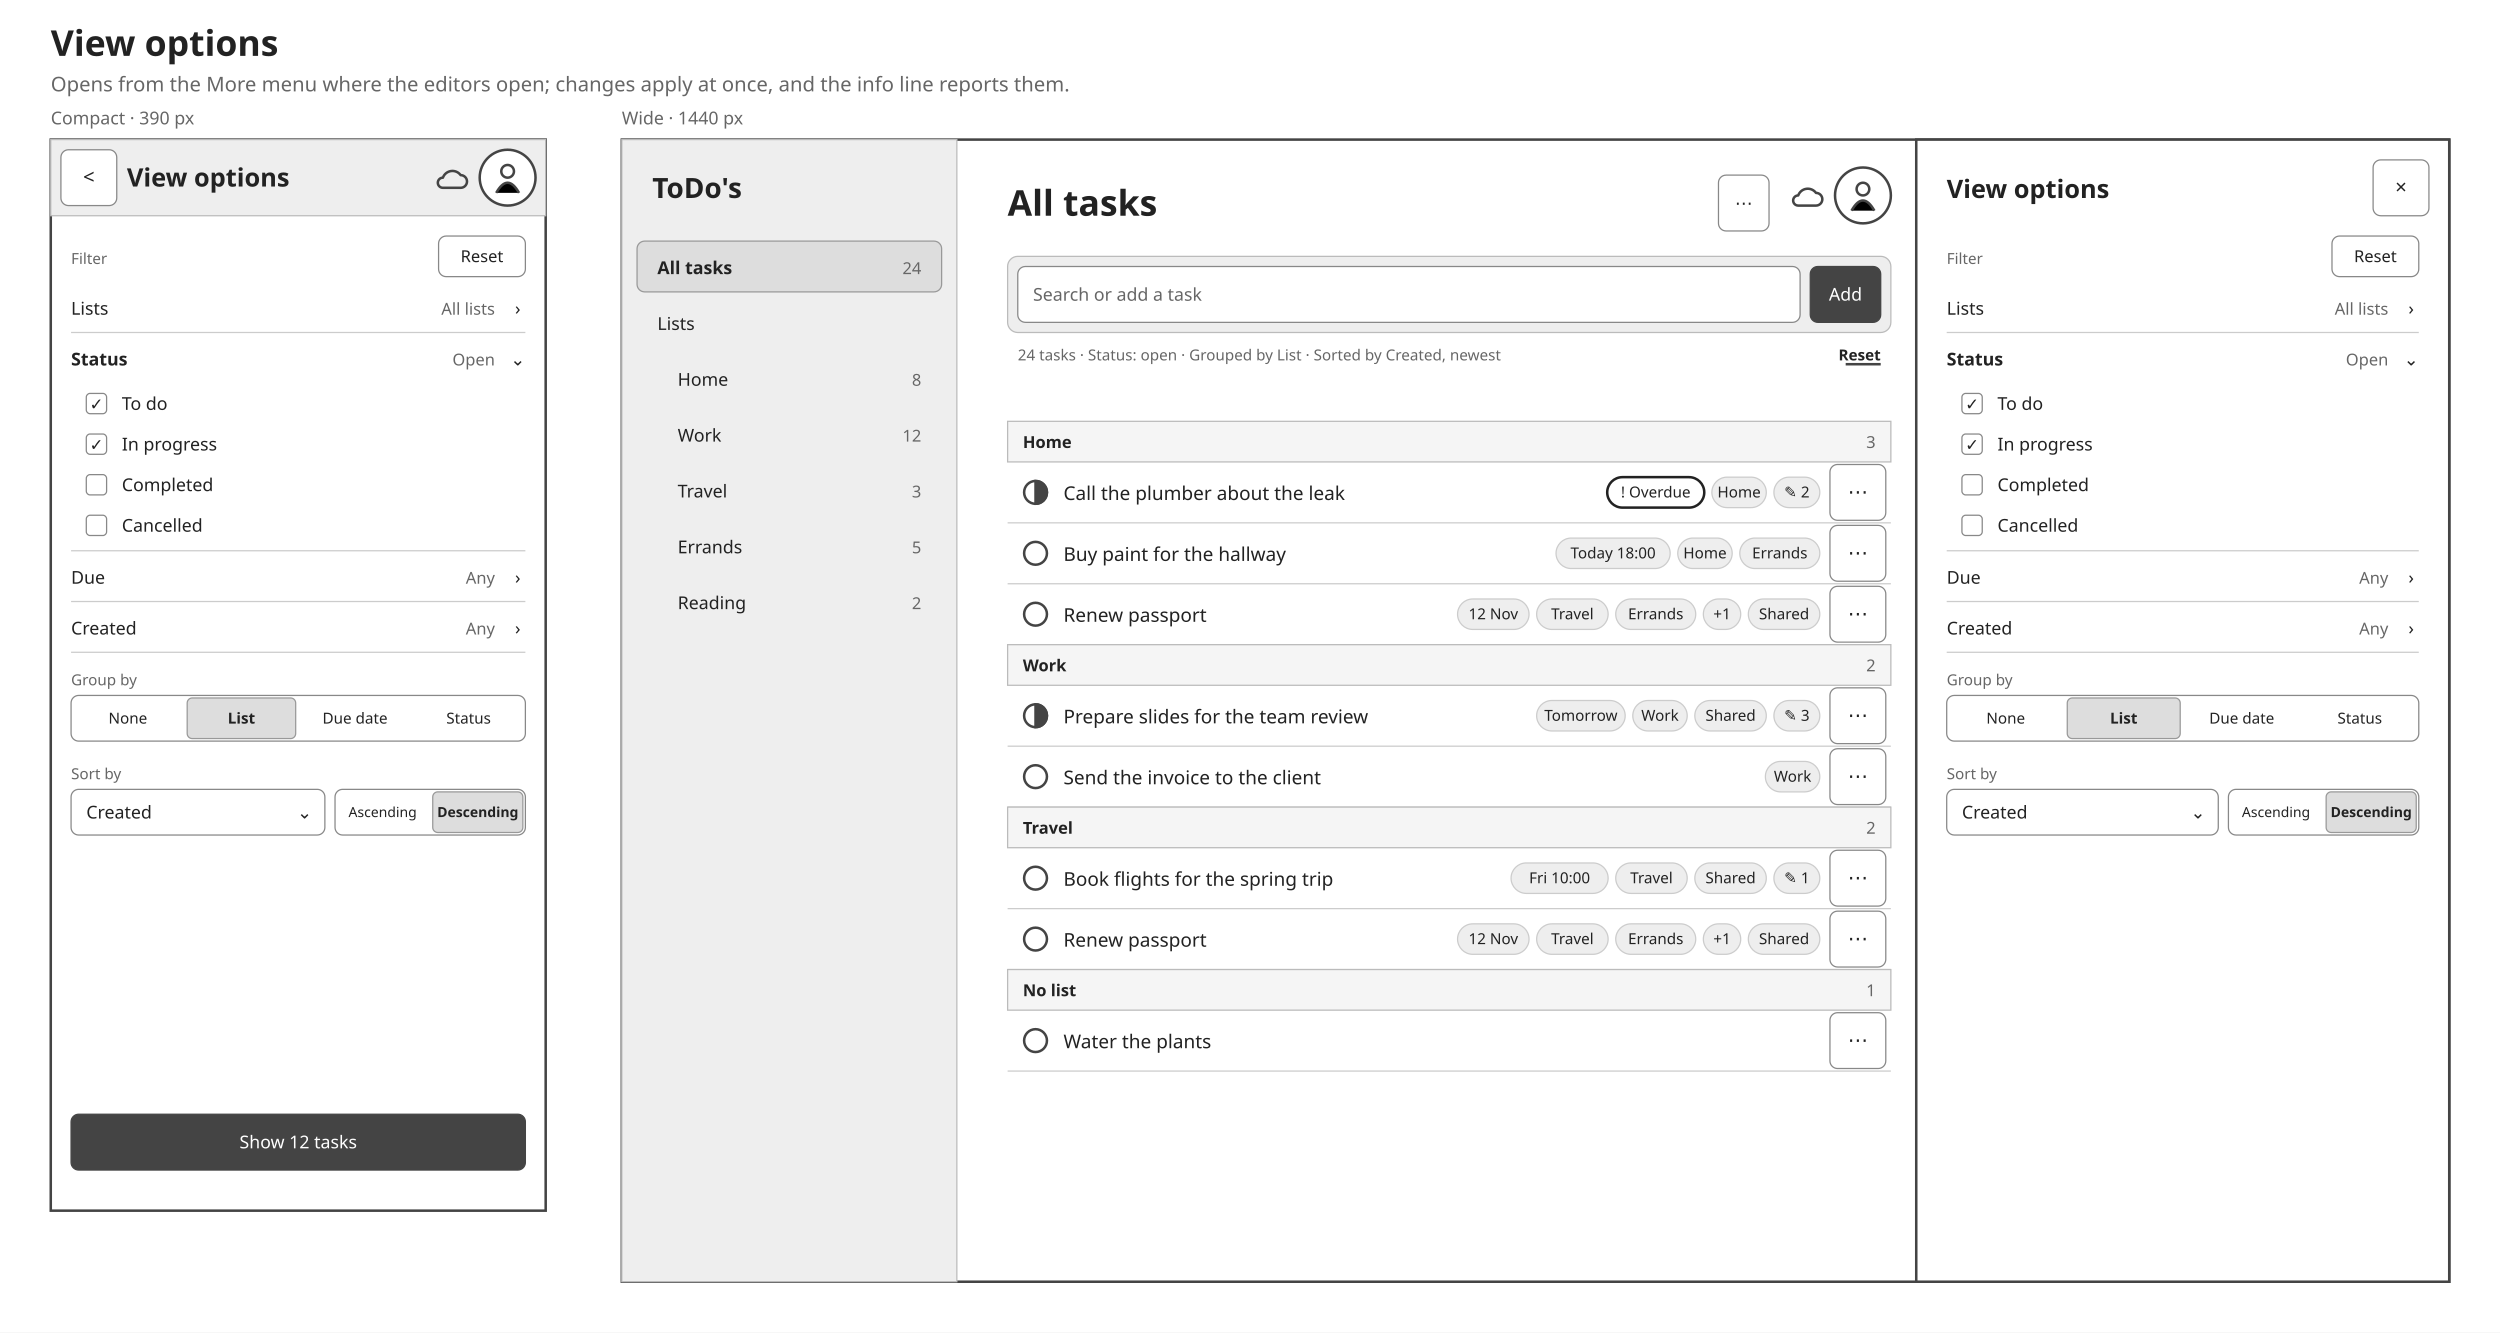
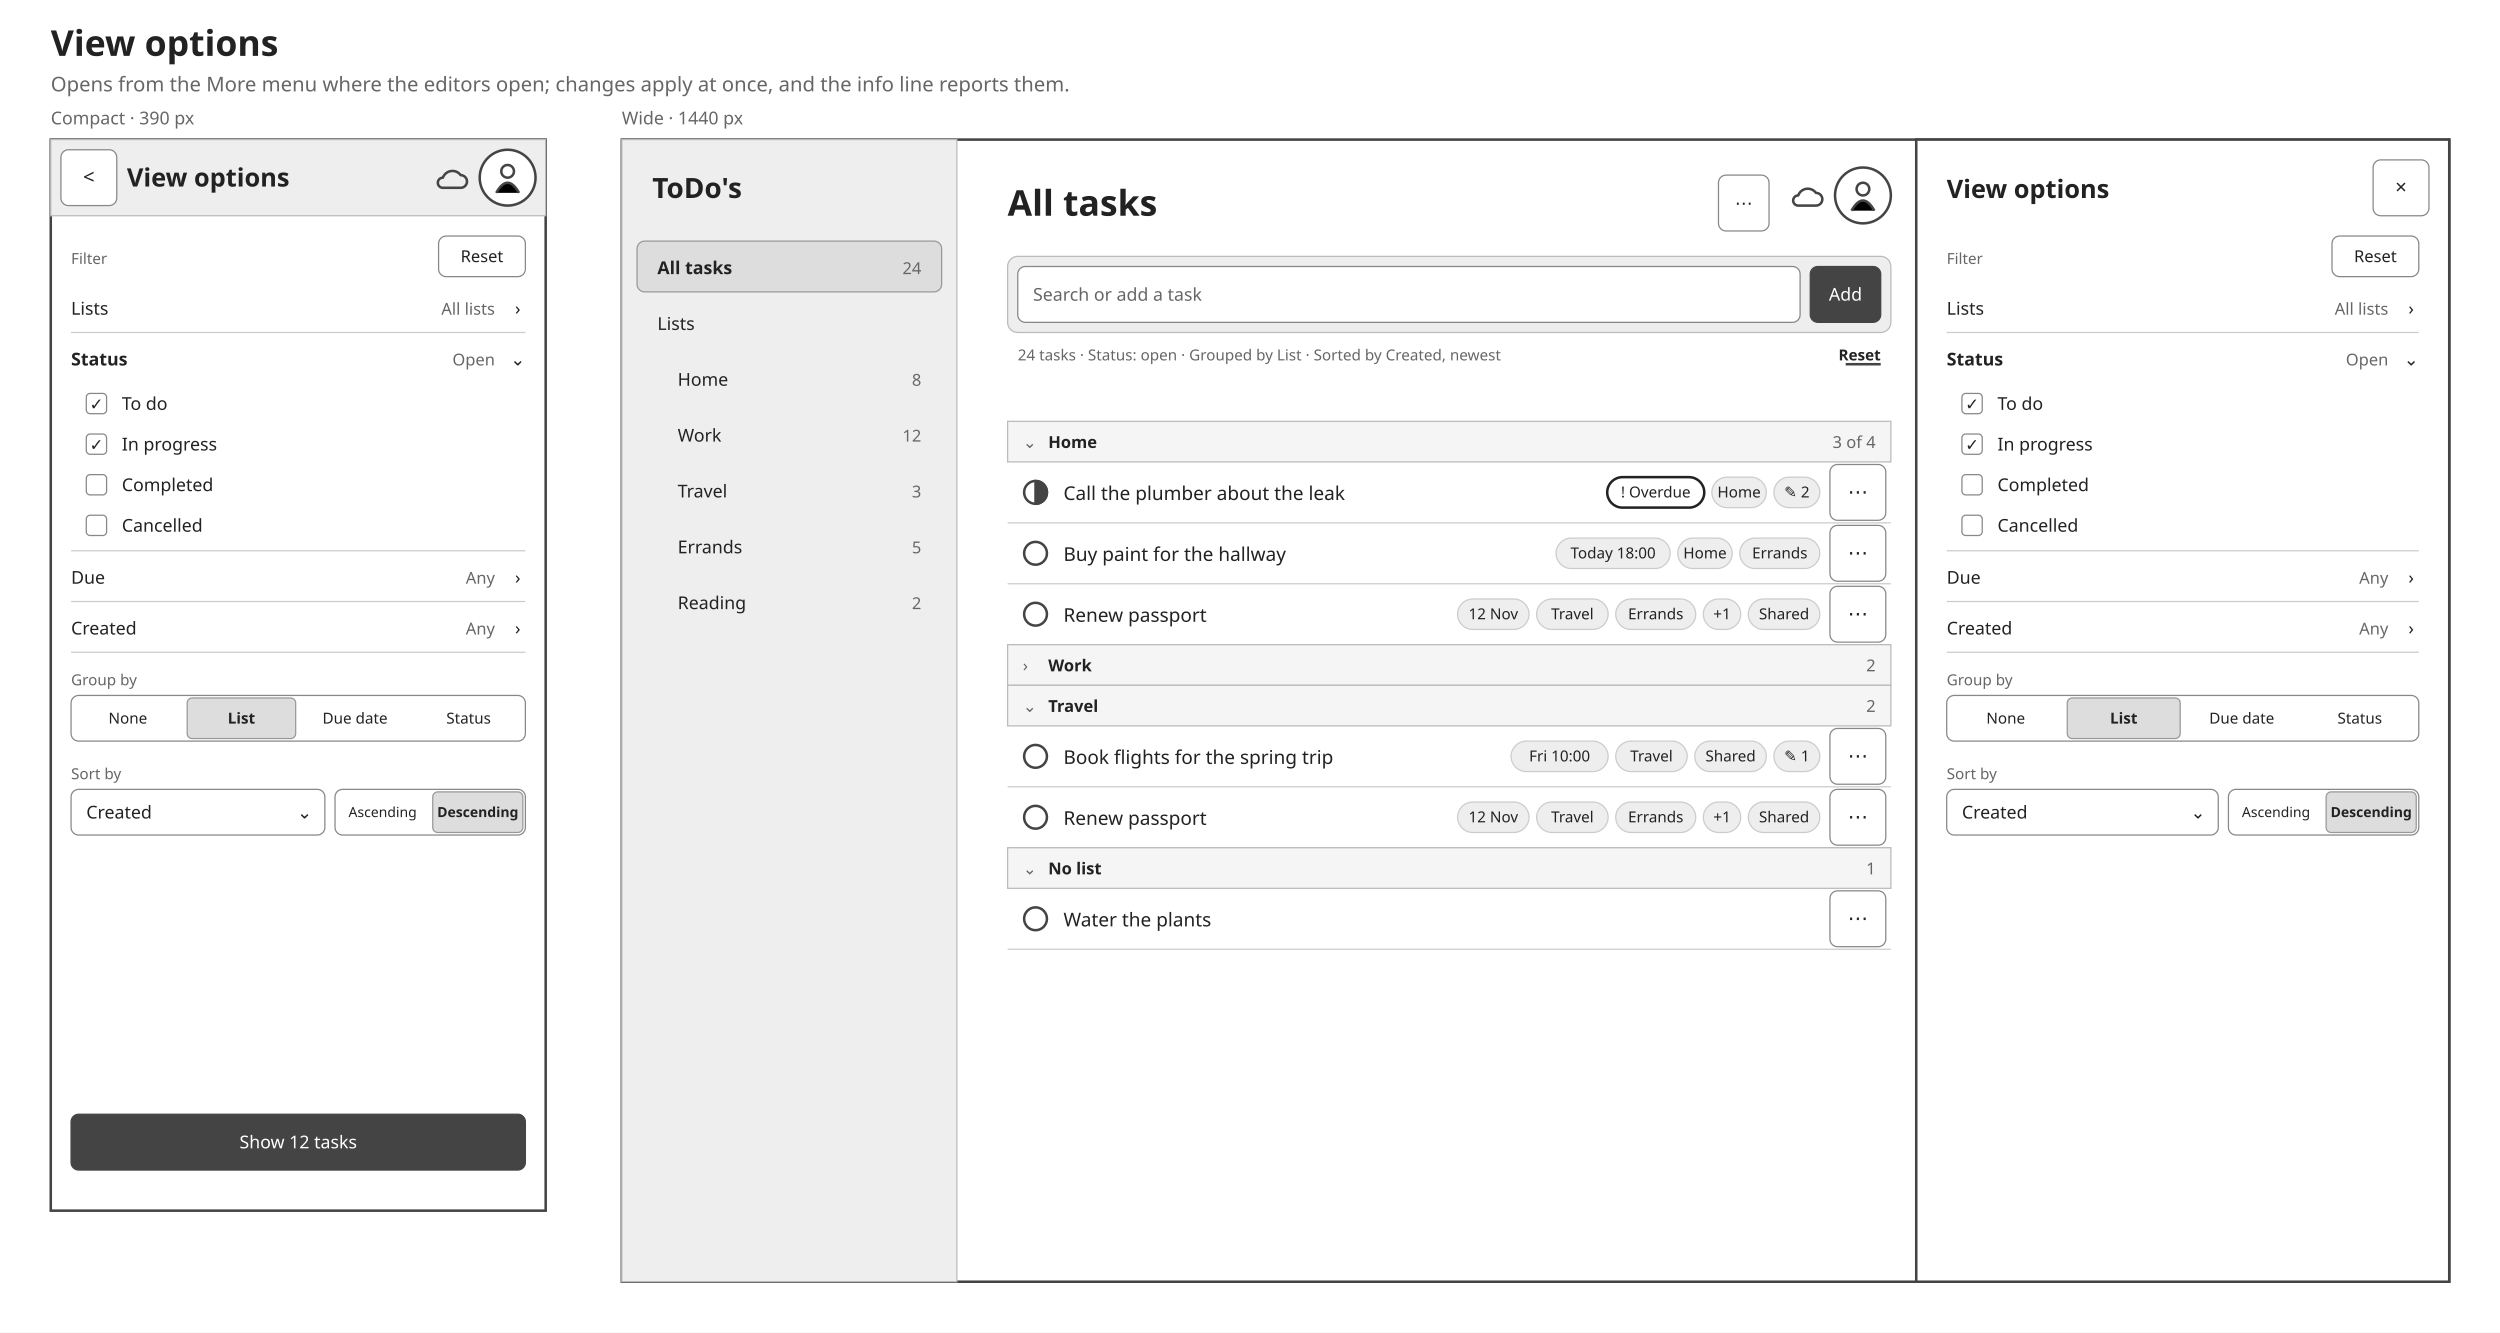
<svg xmlns="http://www.w3.org/2000/svg" width="1970" height="1050" viewBox="0 0 1970 1050">
  <style>
text { font-family: sans-serif; fill: #222222; }
.muted { fill: #666666; }
.on-primary { fill: #ffffff; }
.bold { font-weight: bold; }
rect.frame { fill: #ffffff; stroke: #444444; stroke-width: 2; }
.bar { fill: #eeeeee; stroke: #bbbbbb; }
.box { fill: #f5f5f5; stroke: #bbbbbb; }
.control { fill: #ffffff; stroke: #888888; }
.disabled { fill: #f5f5f5; stroke: #cccccc; }
.primary { fill: #444444; stroke: #444444; }
.selected { fill: #dddddd; stroke: #999999; }
.chip { fill: #eeeeee; stroke: #cccccc; }
.signal { fill: #ffffff; stroke: #222222; stroke-width: 2; }
.scrim { fill: #888888; fill-opacity: 0.5; }
.rule { stroke: #cccccc; }
.drop { stroke: #222222; stroke-width: 3; }
.icon { fill: #ffffff; stroke: #444444; stroke-width: 2; }
.icon-fill { fill: #444444; stroke: #444444; stroke-width: 2; }
.icon-mark { fill: none; stroke: #ffffff; stroke-width: 2; }
.icon-line { stroke: #444444; stroke-width: 2; }
.icon-line-open { fill: none; stroke: #444444; stroke-width: 2; stroke-linecap: round; stroke-linejoin: round; }
  </style>
  <rect x="0" y="0" width="1970" height="1050" fill="#ffffff" />
  <text x="40" y="44" font-size="28" class="bold">View options</text>
  <text x="40" y="72" font-size="16" class="muted">Opens from the More menu where the editors open; changes apply at once, and the info line reports them.</text>
  <text x="40" y="98" font-size="14" class="muted">Compact · 390 px</text>
  <text x="490" y="98" font-size="14" class="muted">Wide · 1440 px</text>
  <g class="frame" data-width="390" data-height="844" transform="translate(40 110)">
    <rect x="0" y="0" width="390" height="844" rx="0" class="frame" />
    <rect x="0" y="0" width="390" height="60" rx="0" class="bar" />
    <rect x="8" y="8" width="44" height="44" rx="6" class="control" />
    <text x="30" y="35" font-size="16" text-anchor="middle">&lt;</text>
    <circle cx="360" cy="30" r="22" class="icon" />
    <circle cx="360" cy="25" r="5" class="icon" />
    <path d="M 351 42 Q 360 26 369 42" class="icon-line" />
    <path d="M 309 38 H 323 A 5 5 0 0 0 323 28 A 8 8 0 0 0 309 30 A 4 4 0 0 0 309 38 Z" class="icon-line-open" />
    <text x="60" y="37" font-size="20" class="bold">View options</text>
    <text x="16" y="98" font-size="12" class="muted">Filter</text>
    <rect x="305.6" y="76" width="68.4" height="32" rx="6" class="control" />
    <text x="339.8" y="96.55" font-size="13" text-anchor="middle">Reset</text>
    <text x="16" y="138" font-size="14">Lists</text>
    <text x="350" y="138" font-size="13" class="muted" text-anchor="end">All lists</text>
    <text x="368" y="138" font-size="14" text-anchor="middle">›</text>
    <line x1="16" y1="152" x2="374" y2="152" class="rule" />
    <text x="16" y="178" font-size="14" class="bold">Status</text>
    <text x="350" y="178" font-size="13" class="muted" text-anchor="end">Open</text>
    <text x="368" y="178" font-size="14" text-anchor="middle">⌄</text>
    <rect x="28" y="200" width="16" height="16" rx="3" class="control" />
    <text x="36" y="213" font-size="13" class="bold" text-anchor="middle">✓</text>
    <text x="56" y="213" font-size="14">To do</text>
    <rect x="28" y="232" width="16" height="16" rx="3" class="control" />
    <text x="36" y="245" font-size="13" class="bold" text-anchor="middle">✓</text>
    <text x="56" y="245" font-size="14">In progress</text>
    <rect x="28" y="264" width="16" height="16" rx="3" class="control" />
    <text x="56" y="277" font-size="14">Completed</text>
    <rect x="28" y="296" width="16" height="16" rx="3" class="control" />
    <text x="56" y="309" font-size="14">Cancelled</text>
    <line x1="16" y1="324" x2="374" y2="324" class="rule" />
    <text x="16" y="350" font-size="14">Due</text>
    <text x="350" y="350" font-size="13" class="muted" text-anchor="end">Any</text>
    <text x="368" y="350" font-size="14" text-anchor="middle">›</text>
    <line x1="16" y1="364" x2="374" y2="364" class="rule" />
    <text x="16" y="390" font-size="14">Created</text>
    <text x="350" y="390" font-size="13" class="muted" text-anchor="end">Any</text>
    <text x="368" y="390" font-size="14" text-anchor="middle">›</text>
    <line x1="16" y1="404" x2="374" y2="404" class="rule" />
    <text x="16" y="430" font-size="12" class="muted">Group by</text>
    <rect x="16" y="438" width="358" height="36" rx="6" class="control" />
    <text x="60.75" y="460.2" font-size="12" text-anchor="middle">None</text>
    <rect x="107.5" y="440" width="85.5" height="32" rx="4" class="selected" />
    <text x="150.25" y="460.2" font-size="12" class="bold" text-anchor="middle">List</text>
    <text x="239.75" y="460.2" font-size="12" text-anchor="middle">Due date</text>
    <text x="329.25" y="460.2" font-size="12" text-anchor="middle">Status</text>
    <text x="16" y="504" font-size="12" class="muted">Sort by</text>
    <rect x="16" y="512" width="200" height="36" rx="6" class="control" />
    <text x="28" y="535" font-size="14">Created</text>
    <text x="200" y="535" font-size="14" text-anchor="middle">⌄</text>
    <rect x="224" y="512" width="150" height="36" rx="6" class="control" />
    <text x="261.5" y="533.85" font-size="11" text-anchor="middle">Ascending</text>
    <rect x="301" y="514" width="71" height="32" rx="4" class="selected" />
    <text x="336.5" y="533.85" font-size="11" class="bold" text-anchor="middle">Descending</text>
    <rect x="16" y="768" width="358" height="44" rx="6" class="primary" />
    <text x="195" y="794.9" font-size="14" class="on-primary" text-anchor="middle">Show 12 tasks</text>
  </g>
  <g class="frame" data-width="1440" data-height="900" transform="translate(490 110)">
    <rect x="0" y="0" width="1440" height="900" rx="0" class="frame" />
    <rect x="0" y="0" width="264" height="900" rx="0" class="bar" />
    <text x="24" y="46" font-size="22" class="bold">ToDo's</text>
    <rect x="12" y="80" width="240" height="40" rx="6" class="selected" />
    <text x="28" y="106" font-size="14" class="bold">All tasks</text>
    <text x="236" y="106" font-size="13" class="muted" text-anchor="end">24</text>
    <text x="28" y="150" font-size="14">Lists</text>
    <text x="44" y="194" font-size="14">Home</text>
    <text x="236" y="194" font-size="13" class="muted" text-anchor="end">8</text>
    <text x="44" y="238" font-size="14">Work</text>
    <text x="236" y="238" font-size="13" class="muted" text-anchor="end">12</text>
    <text x="44" y="282" font-size="14">Travel</text>
    <text x="236" y="282" font-size="13" class="muted" text-anchor="end">3</text>
    <text x="44" y="326" font-size="14">Errands</text>
    <text x="236" y="326" font-size="13" class="muted" text-anchor="end">5</text>
    <text x="44" y="370" font-size="14">Reading</text>
    <text x="236" y="370" font-size="13" class="muted" text-anchor="end">2</text>
    <circle cx="978" cy="44" r="22" class="icon" />
    <circle cx="978" cy="39" r="5" class="icon" />
    <path d="M 969 56 Q 978 40 987 56" class="icon-line" />
    <path d="M 927 52 H 941 A 5 5 0 0 0 941 42 A 8 8 0 0 0 927 44 A 4 4 0 0 0 927 52 Z" class="icon-line-open" />
    <rect x="864.16" y="28" width="39.84" height="44" rx="6" class="control" />
    <text x="884.08" y="54.9" font-size="14" text-anchor="middle">⋯</text>
    <text x="304" y="60" font-size="28" class="bold">All tasks</text>
    <rect x="304" y="92" width="696" height="60" rx="8" class="bar" />
    <rect x="936.48" y="100" width="55.52" height="44" rx="6" class="primary" />
    <text x="964.24" y="126.9" font-size="14" class="on-primary" text-anchor="middle">Add</text>
    <rect x="312" y="100" width="616.48" height="44" rx="6" class="control" />
    <text x="324" y="127" font-size="14" class="muted">Search or add a task</text>
    <text x="992" y="174" font-size="12" class="bold" text-anchor="end">Reset</text>
    <line x1="964.4" y1="177" x2="992" y2="177" class="icon-line" />
    <text x="312" y="174" font-size="12" class="muted">24 tasks · Status: open · Grouped by List · Sorted by Created, newest</text>
    <rect x="304" y="222" width="696" height="32" rx="0" class="box" />
-     <text x="316" y="243" font-size="13" class="bold">Home</text>
-     <text x="988" y="243" font-size="13" class="muted" text-anchor="end">3</text>
+     <text x="316" y="243" font-size="13" class="muted">⌄</text>
+     <text x="336" y="243" font-size="13" class="bold">Home</text>
+     <text x="988" y="243" font-size="13" class="muted" text-anchor="end">3 of 4</text>
    <line x1="304" y1="302" x2="1000" y2="302" class="rule" />
    <circle cx="326" cy="278" r="9" class="icon" />
    <path d="M326 269.0 A9 9 0 0 1 326 287.0 Z" class="icon-fill" />
    <rect x="952" y="256" width="44" height="44" rx="6" class="control" />
    <text x="974" y="283" font-size="16" text-anchor="middle">⋯</text>
    <rect x="907.84" y="266" width="36.16" height="24" rx="12" class="chip" />
    <text x="925.92" y="282" font-size="12" text-anchor="middle">✎ 2</text>
    <rect x="858.96" y="266" width="42.88" height="24" rx="12" class="chip" />
    <text x="880.4" y="282" font-size="12" text-anchor="middle">Home</text>
    <rect x="776.48" y="266" width="76.48" height="24" rx="12" class="signal" />
    <text x="814.72" y="282" font-size="12" text-anchor="middle">! Overdue</text>
    <text x="348" y="284" font-size="15">Call the plumber about the leak</text>
    <line x1="304" y1="350" x2="1000" y2="350" class="rule" />
    <circle cx="326" cy="326" r="9" class="icon" />
    <rect x="952" y="304" width="44" height="44" rx="6" class="control" />
    <text x="974" y="331" font-size="16" text-anchor="middle">⋯</text>
    <rect x="880.96" y="314" width="63.04" height="24" rx="12" class="chip" />
    <text x="912.48" y="330" font-size="12" text-anchor="middle">Errands</text>
    <rect x="832.08" y="314" width="42.88" height="24" rx="12" class="chip" />
    <text x="853.52" y="330" font-size="12" text-anchor="middle">Home</text>
    <rect x="736.16" y="314" width="89.92" height="24" rx="12" class="chip" />
    <text x="781.12" y="330" font-size="12" text-anchor="middle">Today 18:00</text>
    <text x="348" y="332" font-size="15">Buy paint for the hallway</text>
    <line x1="304" y1="398" x2="1000" y2="398" class="rule" />
    <circle cx="326" cy="374" r="9" class="icon" />
    <rect x="952" y="352" width="44" height="44" rx="6" class="control" />
    <text x="974" y="379" font-size="16" text-anchor="middle">⋯</text>
    <rect x="887.68" y="362" width="56.32" height="24" rx="12" class="chip" />
    <text x="915.84" y="378" font-size="12" text-anchor="middle">Shared</text>
    <rect x="852.24" y="362" width="29.44" height="24" rx="12" class="chip" />
    <text x="866.96" y="378" font-size="12" text-anchor="middle">+1</text>
    <rect x="783.2" y="362" width="63.04" height="24" rx="12" class="chip" />
    <text x="814.72" y="378" font-size="12" text-anchor="middle">Errands</text>
    <rect x="720.88" y="362" width="56.32" height="24" rx="12" class="chip" />
    <text x="749.04" y="378" font-size="12" text-anchor="middle">Travel</text>
    <rect x="658.56" y="362" width="56.32" height="24" rx="12" class="chip" />
    <text x="686.72" y="378" font-size="12" text-anchor="middle">12 Nov</text>
    <text x="348" y="380" font-size="15">Renew passport</text>
    <rect x="304" y="398" width="696" height="32" rx="0" class="box" />
-     <text x="316" y="419" font-size="13" class="bold">Work</text>
+     <text x="316" y="419" font-size="13" class="muted">›</text>
+     <text x="336" y="419" font-size="13" class="bold">Work</text>
    <text x="988" y="419" font-size="13" class="muted" text-anchor="end">2</text>
-     <line x1="304" y1="478" x2="1000" y2="478" class="rule" />
-     <circle cx="326" cy="454" r="9" class="icon" />
-     <path d="M326 445.0 A9 9 0 0 1 326 463.0 Z" class="icon-fill" />
-     <rect x="952" y="432" width="44" height="44" rx="6" class="control" />
-     <text x="974" y="459" font-size="16" text-anchor="middle">⋯</text>
-     <rect x="907.84" y="442" width="36.16" height="24" rx="12" class="chip" />
-     <text x="925.92" y="458" font-size="12" text-anchor="middle">✎ 3</text>
-     <rect x="845.52" y="442" width="56.32" height="24" rx="12" class="chip" />
-     <text x="873.68" y="458" font-size="12" text-anchor="middle">Shared</text>
-     <rect x="796.64" y="442" width="42.88" height="24" rx="12" class="chip" />
-     <text x="818.08" y="458" font-size="12" text-anchor="middle">Work</text>
-     <rect x="720.88" y="442" width="69.76" height="24" rx="12" class="chip" />
-     <text x="755.76" y="458" font-size="12" text-anchor="middle">Tomorrow</text>
-     <text x="348" y="460" font-size="15">Prepare slides for the team review</text>
-     <line x1="304" y1="526" x2="1000" y2="526" class="rule" />
-     <circle cx="326" cy="502" r="9" class="icon" />
-     <rect x="952" y="480" width="44" height="44" rx="6" class="control" />
-     <text x="974" y="507" font-size="16" text-anchor="middle">⋯</text>
-     <rect x="901.12" y="490" width="42.88" height="24" rx="12" class="chip" />
-     <text x="922.56" y="506" font-size="12" text-anchor="middle">Work</text>
-     <text x="348" y="508" font-size="15">Send the invoice to the client</text>
-     <rect x="304" y="526" width="696" height="32" rx="0" class="box" />
-     <text x="316" y="547" font-size="13" class="bold">Travel</text>
-     <text x="988" y="547" font-size="13" class="muted" text-anchor="end">2</text>
-     <line x1="304" y1="606" x2="1000" y2="606" class="rule" />
-     <circle cx="326" cy="582" r="9" class="icon" />
-     <rect x="952" y="560" width="44" height="44" rx="6" class="control" />
-     <text x="974" y="587" font-size="16" text-anchor="middle">⋯</text>
-     <rect x="907.84" y="570" width="36.16" height="24" rx="12" class="chip" />
-     <text x="925.92" y="586" font-size="12" text-anchor="middle">✎ 1</text>
-     <rect x="845.52" y="570" width="56.32" height="24" rx="12" class="chip" />
-     <text x="873.68" y="586" font-size="12" text-anchor="middle">Shared</text>
-     <rect x="783.2" y="570" width="56.32" height="24" rx="12" class="chip" />
-     <text x="811.36" y="586" font-size="12" text-anchor="middle">Travel</text>
-     <rect x="700.72" y="570" width="76.48" height="24" rx="12" class="chip" />
-     <text x="738.96" y="586" font-size="12" text-anchor="middle">Fri 10:00</text>
-     <text x="348" y="588" font-size="15">Book flights for the spring trip</text>
-     <line x1="304" y1="654" x2="1000" y2="654" class="rule" />
-     <circle cx="326" cy="630" r="9" class="icon" />
-     <rect x="952" y="608" width="44" height="44" rx="6" class="control" />
-     <text x="974" y="635" font-size="16" text-anchor="middle">⋯</text>
-     <rect x="887.68" y="618" width="56.32" height="24" rx="12" class="chip" />
-     <text x="915.84" y="634" font-size="12" text-anchor="middle">Shared</text>
-     <rect x="852.24" y="618" width="29.44" height="24" rx="12" class="chip" />
-     <text x="866.96" y="634" font-size="12" text-anchor="middle">+1</text>
-     <rect x="783.2" y="618" width="63.04" height="24" rx="12" class="chip" />
-     <text x="814.72" y="634" font-size="12" text-anchor="middle">Errands</text>
-     <rect x="720.88" y="618" width="56.32" height="24" rx="12" class="chip" />
-     <text x="749.04" y="634" font-size="12" text-anchor="middle">Travel</text>
-     <rect x="658.56" y="618" width="56.32" height="24" rx="12" class="chip" />
-     <text x="686.72" y="634" font-size="12" text-anchor="middle">12 Nov</text>
-     <text x="348" y="636" font-size="15">Renew passport</text>
-     <rect x="304" y="654" width="696" height="32" rx="0" class="box" />
-     <text x="316" y="675" font-size="13" class="bold">No list</text>
-     <text x="988" y="675" font-size="13" class="muted" text-anchor="end">1</text>
-     <line x1="304" y1="734" x2="1000" y2="734" class="rule" />
-     <circle cx="326" cy="710" r="9" class="icon" />
-     <rect x="952" y="688" width="44" height="44" rx="6" class="control" />
-     <text x="974" y="715" font-size="16" text-anchor="middle">⋯</text>
-     <text x="348" y="716" font-size="15">Water the plants</text>
+     <rect x="304" y="430" width="696" height="32" rx="0" class="box" />
+     <text x="316" y="451" font-size="13" class="muted">⌄</text>
+     <text x="336" y="451" font-size="13" class="bold">Travel</text>
+     <text x="988" y="451" font-size="13" class="muted" text-anchor="end">2</text>
+     <line x1="304" y1="510" x2="1000" y2="510" class="rule" />
+     <circle cx="326" cy="486" r="9" class="icon" />
+     <rect x="952" y="464" width="44" height="44" rx="6" class="control" />
+     <text x="974" y="491" font-size="16" text-anchor="middle">⋯</text>
+     <rect x="907.84" y="474" width="36.16" height="24" rx="12" class="chip" />
+     <text x="925.92" y="490" font-size="12" text-anchor="middle">✎ 1</text>
+     <rect x="845.52" y="474" width="56.32" height="24" rx="12" class="chip" />
+     <text x="873.68" y="490" font-size="12" text-anchor="middle">Shared</text>
+     <rect x="783.2" y="474" width="56.32" height="24" rx="12" class="chip" />
+     <text x="811.36" y="490" font-size="12" text-anchor="middle">Travel</text>
+     <rect x="700.72" y="474" width="76.48" height="24" rx="12" class="chip" />
+     <text x="738.96" y="490" font-size="12" text-anchor="middle">Fri 10:00</text>
+     <text x="348" y="492" font-size="15">Book flights for the spring trip</text>
+     <line x1="304" y1="558" x2="1000" y2="558" class="rule" />
+     <circle cx="326" cy="534" r="9" class="icon" />
+     <rect x="952" y="512" width="44" height="44" rx="6" class="control" />
+     <text x="974" y="539" font-size="16" text-anchor="middle">⋯</text>
+     <rect x="887.68" y="522" width="56.32" height="24" rx="12" class="chip" />
+     <text x="915.84" y="538" font-size="12" text-anchor="middle">Shared</text>
+     <rect x="852.24" y="522" width="29.44" height="24" rx="12" class="chip" />
+     <text x="866.96" y="538" font-size="12" text-anchor="middle">+1</text>
+     <rect x="783.2" y="522" width="63.04" height="24" rx="12" class="chip" />
+     <text x="814.72" y="538" font-size="12" text-anchor="middle">Errands</text>
+     <rect x="720.88" y="522" width="56.32" height="24" rx="12" class="chip" />
+     <text x="749.04" y="538" font-size="12" text-anchor="middle">Travel</text>
+     <rect x="658.56" y="522" width="56.32" height="24" rx="12" class="chip" />
+     <text x="686.72" y="538" font-size="12" text-anchor="middle">12 Nov</text>
+     <text x="348" y="540" font-size="15">Renew passport</text>
+     <rect x="304" y="558" width="696" height="32" rx="0" class="box" />
+     <text x="316" y="579" font-size="13" class="muted">⌄</text>
+     <text x="336" y="579" font-size="13" class="bold">No list</text>
+     <text x="988" y="579" font-size="13" class="muted" text-anchor="end">1</text>
+     <line x1="304" y1="638" x2="1000" y2="638" class="rule" />
+     <circle cx="326" cy="614" r="9" class="icon" />
+     <rect x="952" y="592" width="44" height="44" rx="6" class="control" />
+     <text x="974" y="619" font-size="16" text-anchor="middle">⋯</text>
+     <text x="348" y="620" font-size="15">Water the plants</text>
    <rect x="1020" y="0" width="420" height="900" rx="0" class="frame" />
    <text x="1044" y="46" font-size="20" class="bold">View options</text>
    <rect x="1380" y="16" width="44" height="44" rx="6" class="control" />
    <text x="1402" y="43" font-size="16" text-anchor="middle">×</text>
    <text x="1044" y="98" font-size="12" class="muted">Filter</text>
    <rect x="1347.6" y="76" width="68.4" height="32" rx="6" class="control" />
    <text x="1381.8" y="96.55" font-size="13" text-anchor="middle">Reset</text>
    <text x="1044" y="138" font-size="14">Lists</text>
    <text x="1392" y="138" font-size="13" class="muted" text-anchor="end">All lists</text>
    <text x="1410" y="138" font-size="14" text-anchor="middle">›</text>
    <line x1="1044" y1="152" x2="1416" y2="152" class="rule" />
    <text x="1044" y="178" font-size="14" class="bold">Status</text>
    <text x="1392" y="178" font-size="13" class="muted" text-anchor="end">Open</text>
    <text x="1410" y="178" font-size="14" text-anchor="middle">⌄</text>
    <rect x="1056" y="200" width="16" height="16" rx="3" class="control" />
    <text x="1064" y="213" font-size="13" class="bold" text-anchor="middle">✓</text>
    <text x="1084" y="213" font-size="14">To do</text>
    <rect x="1056" y="232" width="16" height="16" rx="3" class="control" />
    <text x="1064" y="245" font-size="13" class="bold" text-anchor="middle">✓</text>
    <text x="1084" y="245" font-size="14">In progress</text>
    <rect x="1056" y="264" width="16" height="16" rx="3" class="control" />
    <text x="1084" y="277" font-size="14">Completed</text>
    <rect x="1056" y="296" width="16" height="16" rx="3" class="control" />
    <text x="1084" y="309" font-size="14">Cancelled</text>
    <line x1="1044" y1="324" x2="1416" y2="324" class="rule" />
    <text x="1044" y="350" font-size="14">Due</text>
    <text x="1392" y="350" font-size="13" class="muted" text-anchor="end">Any</text>
    <text x="1410" y="350" font-size="14" text-anchor="middle">›</text>
    <line x1="1044" y1="364" x2="1416" y2="364" class="rule" />
    <text x="1044" y="390" font-size="14">Created</text>
    <text x="1392" y="390" font-size="13" class="muted" text-anchor="end">Any</text>
    <text x="1410" y="390" font-size="14" text-anchor="middle">›</text>
    <line x1="1044" y1="404" x2="1416" y2="404" class="rule" />
    <text x="1044" y="430" font-size="12" class="muted">Group by</text>
    <rect x="1044" y="438" width="372" height="36" rx="6" class="control" />
    <text x="1090.5" y="460.2" font-size="12" text-anchor="middle">None</text>
    <rect x="1139" y="440" width="89" height="32" rx="4" class="selected" />
    <text x="1183.5" y="460.2" font-size="12" class="bold" text-anchor="middle">List</text>
    <text x="1276.5" y="460.2" font-size="12" text-anchor="middle">Due date</text>
    <text x="1369.5" y="460.2" font-size="12" text-anchor="middle">Status</text>
    <text x="1044" y="504" font-size="12" class="muted">Sort by</text>
    <rect x="1044" y="512" width="214" height="36" rx="6" class="control" />
    <text x="1056" y="535" font-size="14">Created</text>
    <text x="1242" y="535" font-size="14" text-anchor="middle">⌄</text>
    <rect x="1266" y="512" width="150" height="36" rx="6" class="control" />
    <text x="1303.5" y="533.85" font-size="11" text-anchor="middle">Ascending</text>
    <rect x="1343" y="514" width="71" height="32" rx="4" class="selected" />
    <text x="1378.5" y="533.85" font-size="11" class="bold" text-anchor="middle">Descending</text>
  </g>
</svg>
